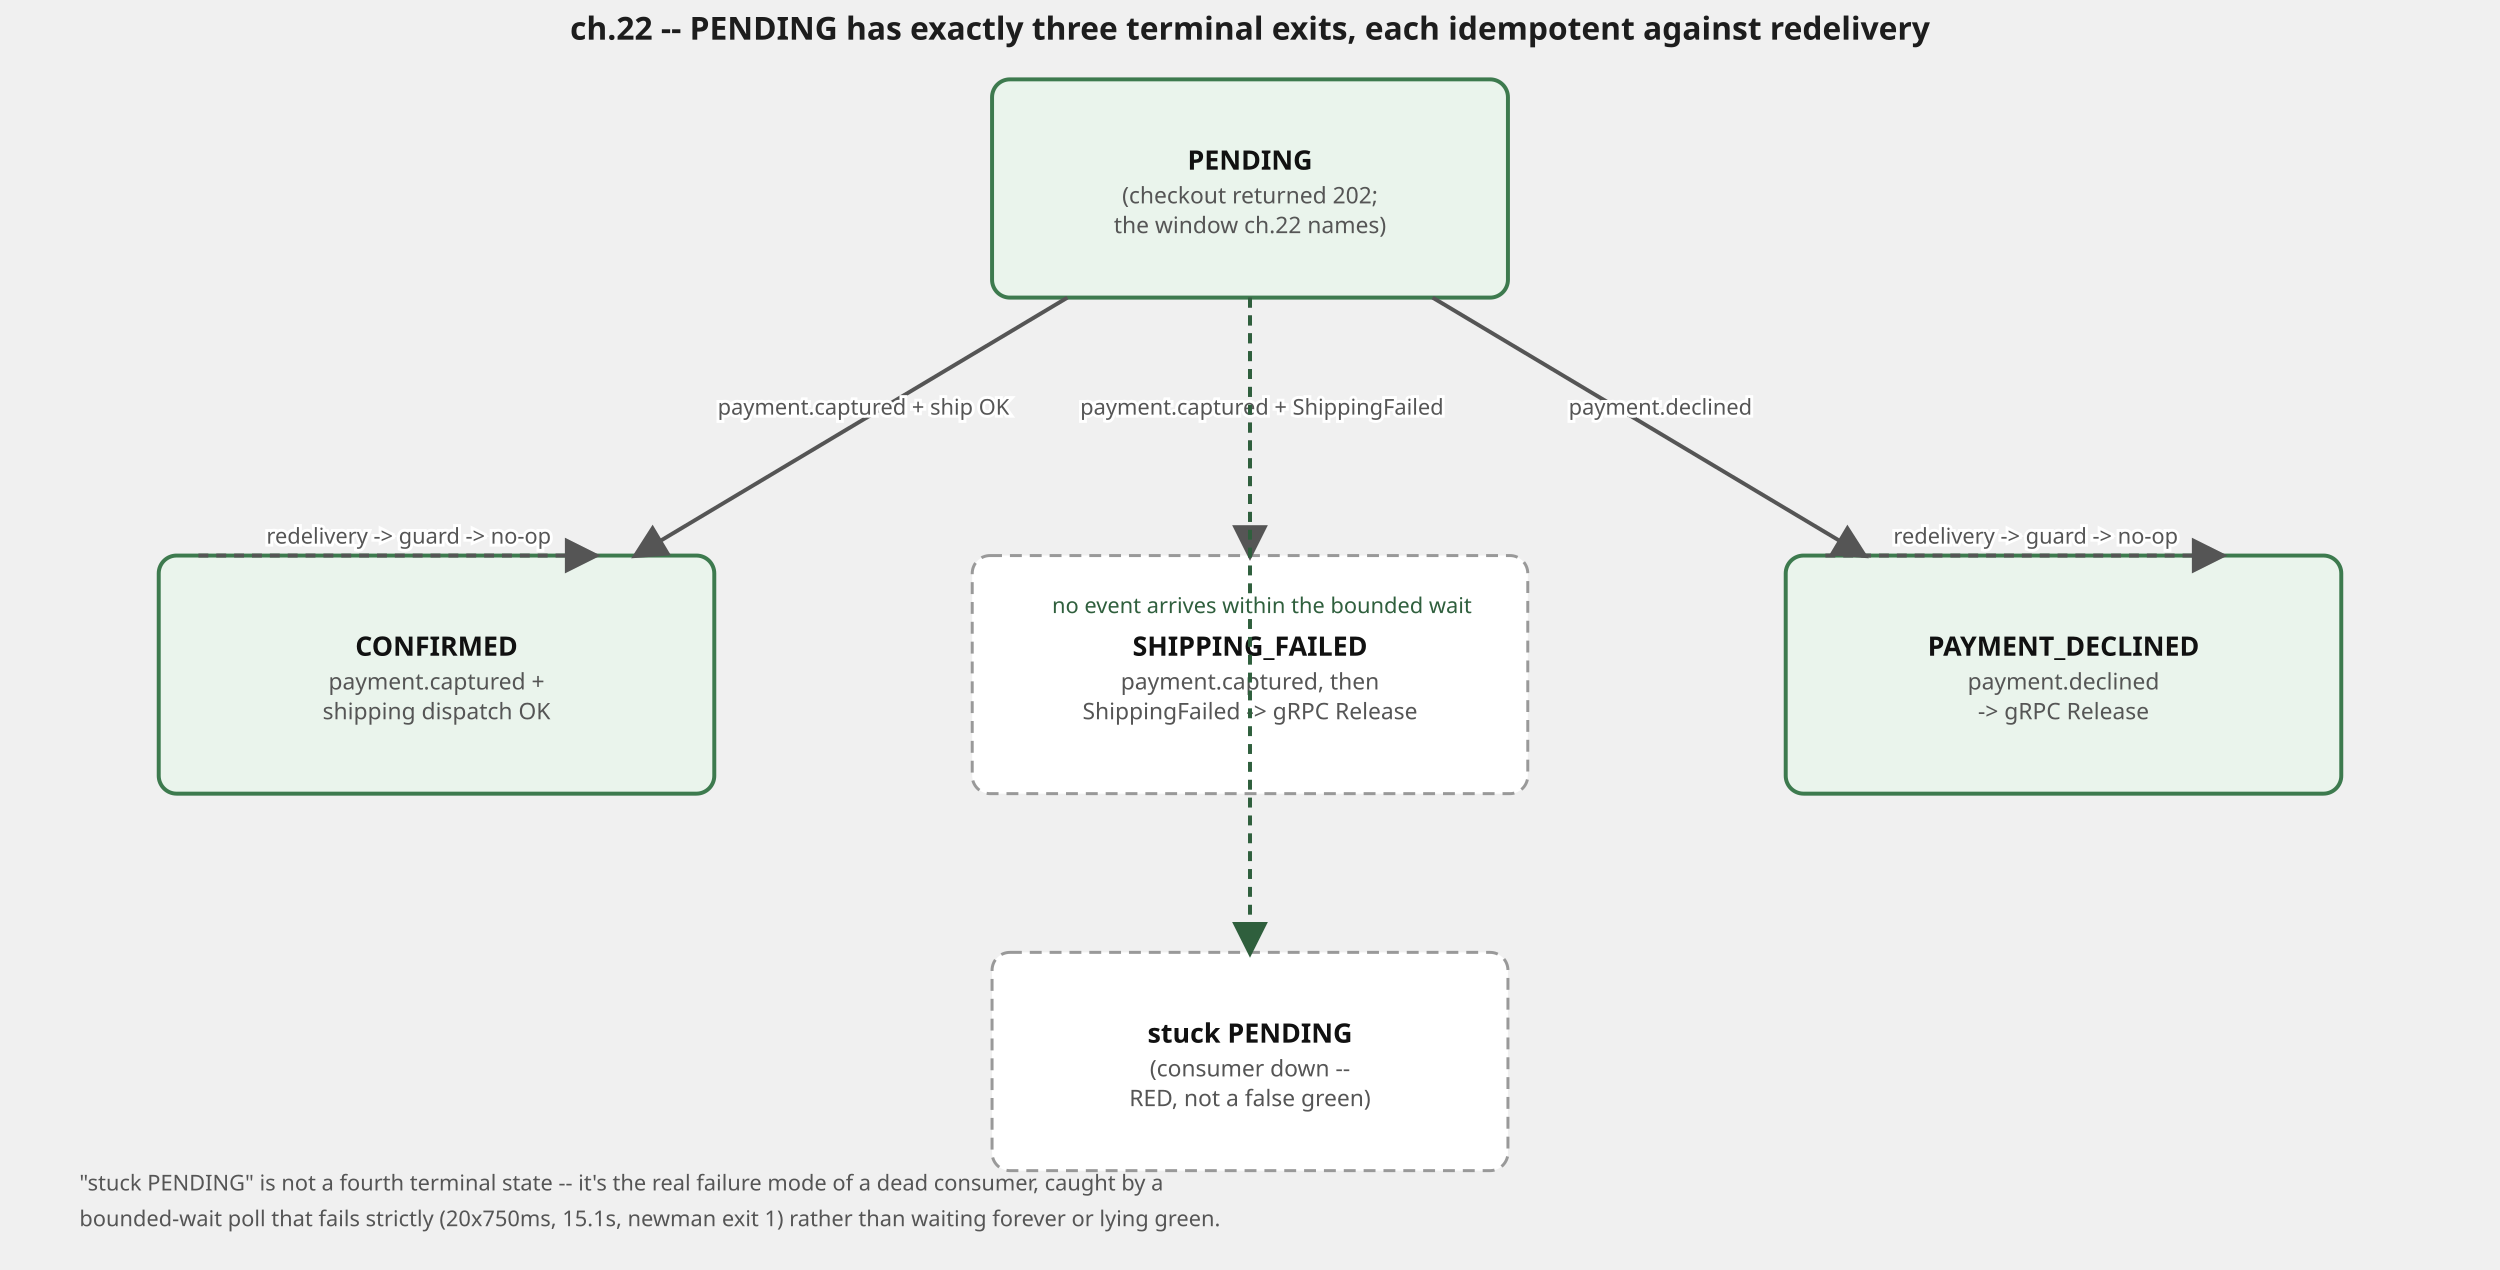
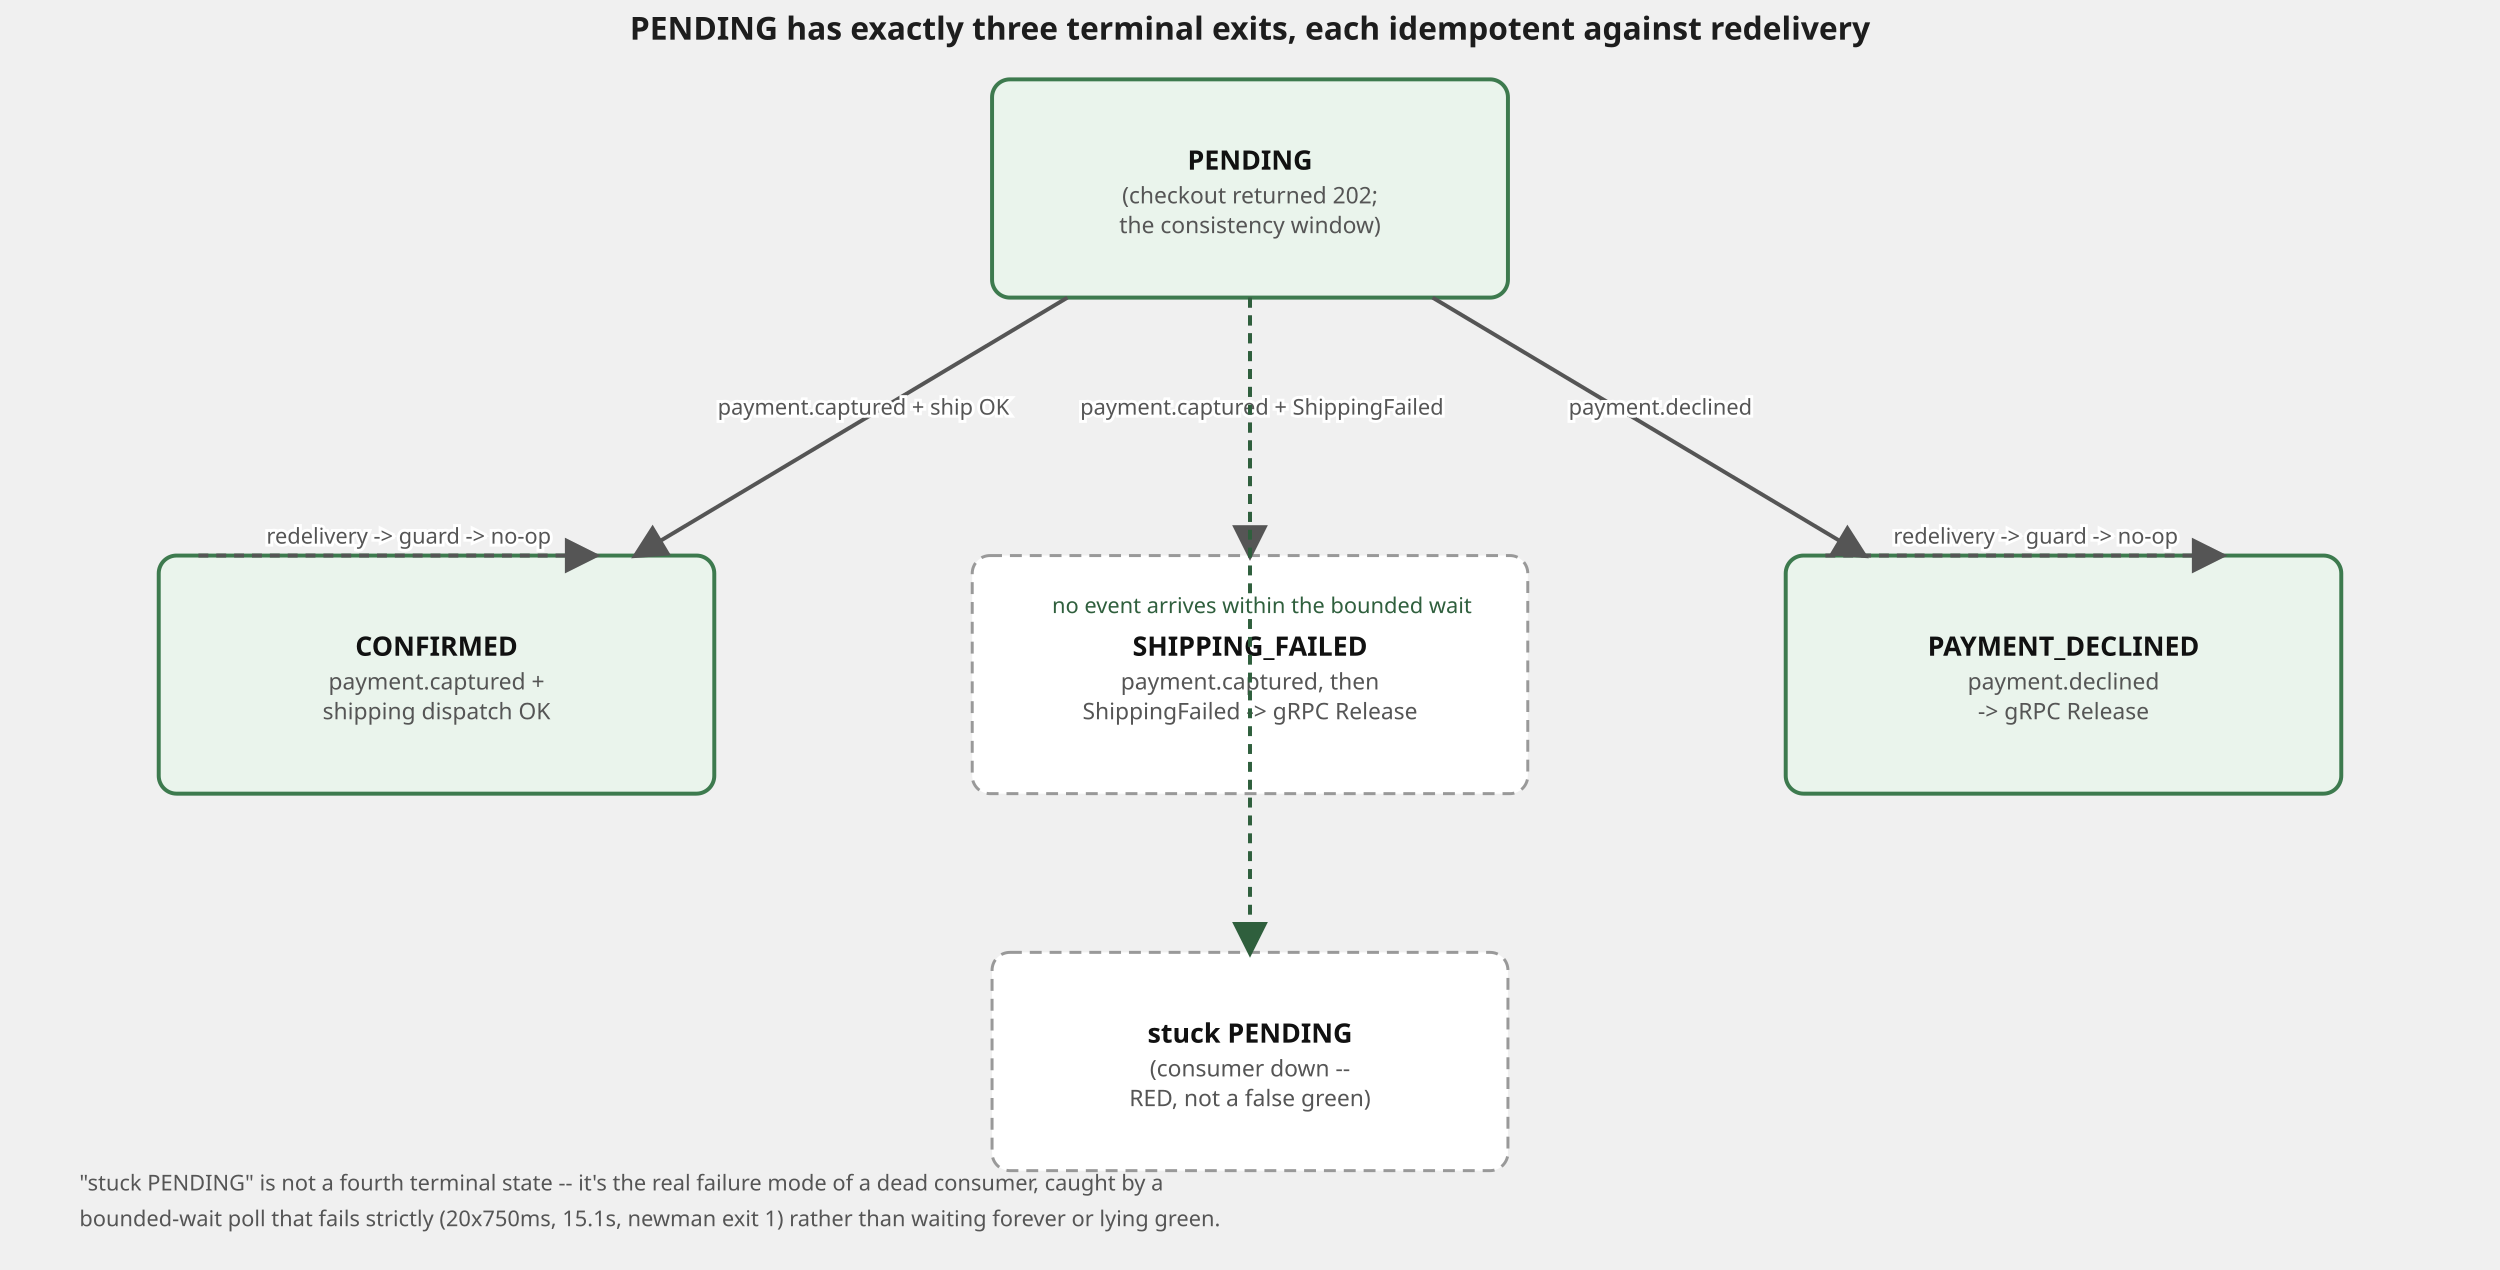
<svg xmlns="http://www.w3.org/2000/svg" viewBox="0 0 1260 640" font-family="'Red Hat Text', system-ui, sans-serif" role="img">
  <defs>
    <marker id="a" viewBox="0 0 10 10" refX="8.5" refY="5" markerWidth="9" markerHeight="9" orient="auto-start-reverse">
      <path d="M0,0 L10,5 L0,10 z" fill="#555" />
    </marker>
    <marker id="am" viewBox="0 0 10 10" refX="8.5" refY="5" markerWidth="9" markerHeight="9" orient="auto-start-reverse">
      <path d="M0,0 L10,5 L0,10 z" fill="#2f5f3d" />
    </marker>
  </defs>
  <rect x="500" y="40" width="260" height="110" rx="9" fill="#eaf4ec" stroke="#3d7a4e" stroke-width="2" />
  <text x="630.0" y="85.5" font-size="13.5" font-weight="700" fill="#111111" text-anchor="middle">PENDING</text>
  <text x="630.0" y="102.5" font-size="11.5" fill="#555555" text-anchor="middle">(checkout returned 202;</text>
-   <text x="630.0" y="117.5" font-size="11.5" fill="#555555" text-anchor="middle">the window ch.22 names)</text>
+   <text x="630.0" y="117.5" font-size="11.5" fill="#555555" text-anchor="middle">the consistency window)</text>
  <rect x="80" y="280" width="280" height="120" rx="9" fill="#eaf4ec" stroke="#3d7a4e" stroke-width="2" />
  <text x="220.0" y="330.5" font-size="13.5" font-weight="700" fill="#111111" text-anchor="middle">CONFIRMED</text>
  <text x="220.0" y="347.5" font-size="11.5" fill="#555555" text-anchor="middle">payment.captured +</text>
  <text x="220.0" y="362.5" font-size="11.5" fill="#555555" text-anchor="middle">shipping dispatch OK</text>
  <rect x="490" y="280" width="280" height="120" rx="9" fill="#ffffff" stroke="#999999" stroke-width="1.5" stroke-dasharray="6 4" />
  <text x="630.0" y="330.5" font-size="13.5" font-weight="700" fill="#111111" text-anchor="middle">SHIPPING_FAILED</text>
  <text x="630.0" y="347.5" font-size="11.5" fill="#555555" text-anchor="middle">payment.captured, then</text>
  <text x="630.0" y="362.5" font-size="11.5" fill="#555555" text-anchor="middle">ShippingFailed -&gt; gRPC Release</text>
  <rect x="900" y="280" width="280" height="120" rx="9" fill="#eaf4ec" stroke="#3d7a4e" stroke-width="2" />
  <text x="1040.0" y="330.5" font-size="13.5" font-weight="700" fill="#111111" text-anchor="middle">PAYMENT_DECLINED</text>
  <text x="1040.0" y="347.5" font-size="11.5" fill="#555555" text-anchor="middle">payment.declined</text>
  <text x="1040.0" y="362.5" font-size="11.5" fill="#555555" text-anchor="middle">-&gt; gRPC Release</text>
  <rect x="500" y="480" width="260" height="110" rx="9" fill="#ffffff" stroke="#999999" stroke-width="1.5" stroke-dasharray="6 4" />
  <text x="630.0" y="525.5" font-size="13.5" font-weight="700" fill="#111111" text-anchor="middle">stuck PENDING</text>
  <text x="630.0" y="542.5" font-size="11.5" fill="#555555" text-anchor="middle">(consumer down --</text>
  <text x="630.0" y="557.5" font-size="11.5" fill="#555555" text-anchor="middle">RED, not a false green)</text>
  <path d="M537.959,150.0 L320.408,280.0" fill="none" stroke="#555" stroke-width="2" marker-end="url(#a)" />
  <text x="435.184" y="209.0" font-size="11" fill="#ffffff" stroke="#ffffff" stroke-width="3" paint-order="stroke" text-anchor="middle">payment.captured + ship OK</text>
  <text x="435.184" y="209.0" font-size="11" fill="#555" text-anchor="middle">payment.captured + ship OK</text>
  <path d="M630.0,150.0 L630.0,280.0" fill="none" stroke="#555" stroke-width="2" stroke-dasharray="5 4" marker-end="url(#a)" />
  <text x="636.0" y="209.0" font-size="11" fill="#ffffff" stroke="#ffffff" stroke-width="3" paint-order="stroke" text-anchor="middle">payment.captured + ShippingFailed</text>
  <text x="636.0" y="209.0" font-size="11" fill="#555" text-anchor="middle">payment.captured + ShippingFailed</text>
  <path d="M722.041,150.0 L939.592,280.0" fill="none" stroke="#555" stroke-width="2" marker-end="url(#a)" />
  <text x="836.816" y="209.0" font-size="11" fill="#ffffff" stroke="#ffffff" stroke-width="3" paint-order="stroke" text-anchor="middle">payment.declined</text>
  <text x="836.816" y="209.0" font-size="11" fill="#555" text-anchor="middle">payment.declined</text>
  <path d="M630.0,150.0 L630.0,480.0" fill="none" stroke="#2f5f3d" stroke-width="2" stroke-dasharray="5 4" marker-end="url(#am)" />
  <text x="636.0" y="309.0" font-size="11" fill="#ffffff" stroke="#ffffff" stroke-width="3" paint-order="stroke" text-anchor="middle">no event arrives within the bounded wait</text>
  <text x="636.0" y="309.0" font-size="11" fill="#2f5f3d" text-anchor="middle">no event arrives within the bounded wait</text>
  <path d="M100,280 L300,280" fill="none" stroke="#555" stroke-width="2" stroke-dasharray="5 4" marker-end="url(#a)" />
  <text x="206.0" y="274.0" font-size="11" fill="#ffffff" stroke="#ffffff" stroke-width="3" paint-order="stroke" text-anchor="middle">redelivery -&gt; guard -&gt; no-op</text>
  <text x="206.0" y="274.0" font-size="11" fill="#555" text-anchor="middle">redelivery -&gt; guard -&gt; no-op</text>
  <path d="M920,280 L1120,280" fill="none" stroke="#555" stroke-width="2" stroke-dasharray="5 4" marker-end="url(#a)" />
  <text x="1026.0" y="274.0" font-size="11" fill="#ffffff" stroke="#ffffff" stroke-width="3" paint-order="stroke" text-anchor="middle">redelivery -&gt; guard -&gt; no-op</text>
  <text x="1026.0" y="274.0" font-size="11" fill="#555" text-anchor="middle">redelivery -&gt; guard -&gt; no-op</text>
-   <text x="630.0" y="20" font-size="16" fill="#1d1d1d" text-anchor="middle" font-weight="700">ch.22 -- PENDING has exactly three terminal exits, each idempotent against redelivery</text>
+   <text x="630.0" y="20" font-size="16" fill="#1d1d1d" text-anchor="middle" font-weight="700">PENDING has exactly three terminal exits, each idempotent against redelivery</text>
  <text x="40" y="600" font-size="11" fill="#555555" text-anchor="start">"stuck PENDING" is not a fourth terminal state -- it's the real failure mode of a dead consumer, caught by a</text>
  <text x="40" y="618" font-size="11" fill="#555555" text-anchor="start">bounded-wait poll that fails strictly (20x750ms, 15.1s, newman exit 1) rather than waiting forever or lying green.</text>
</svg>
